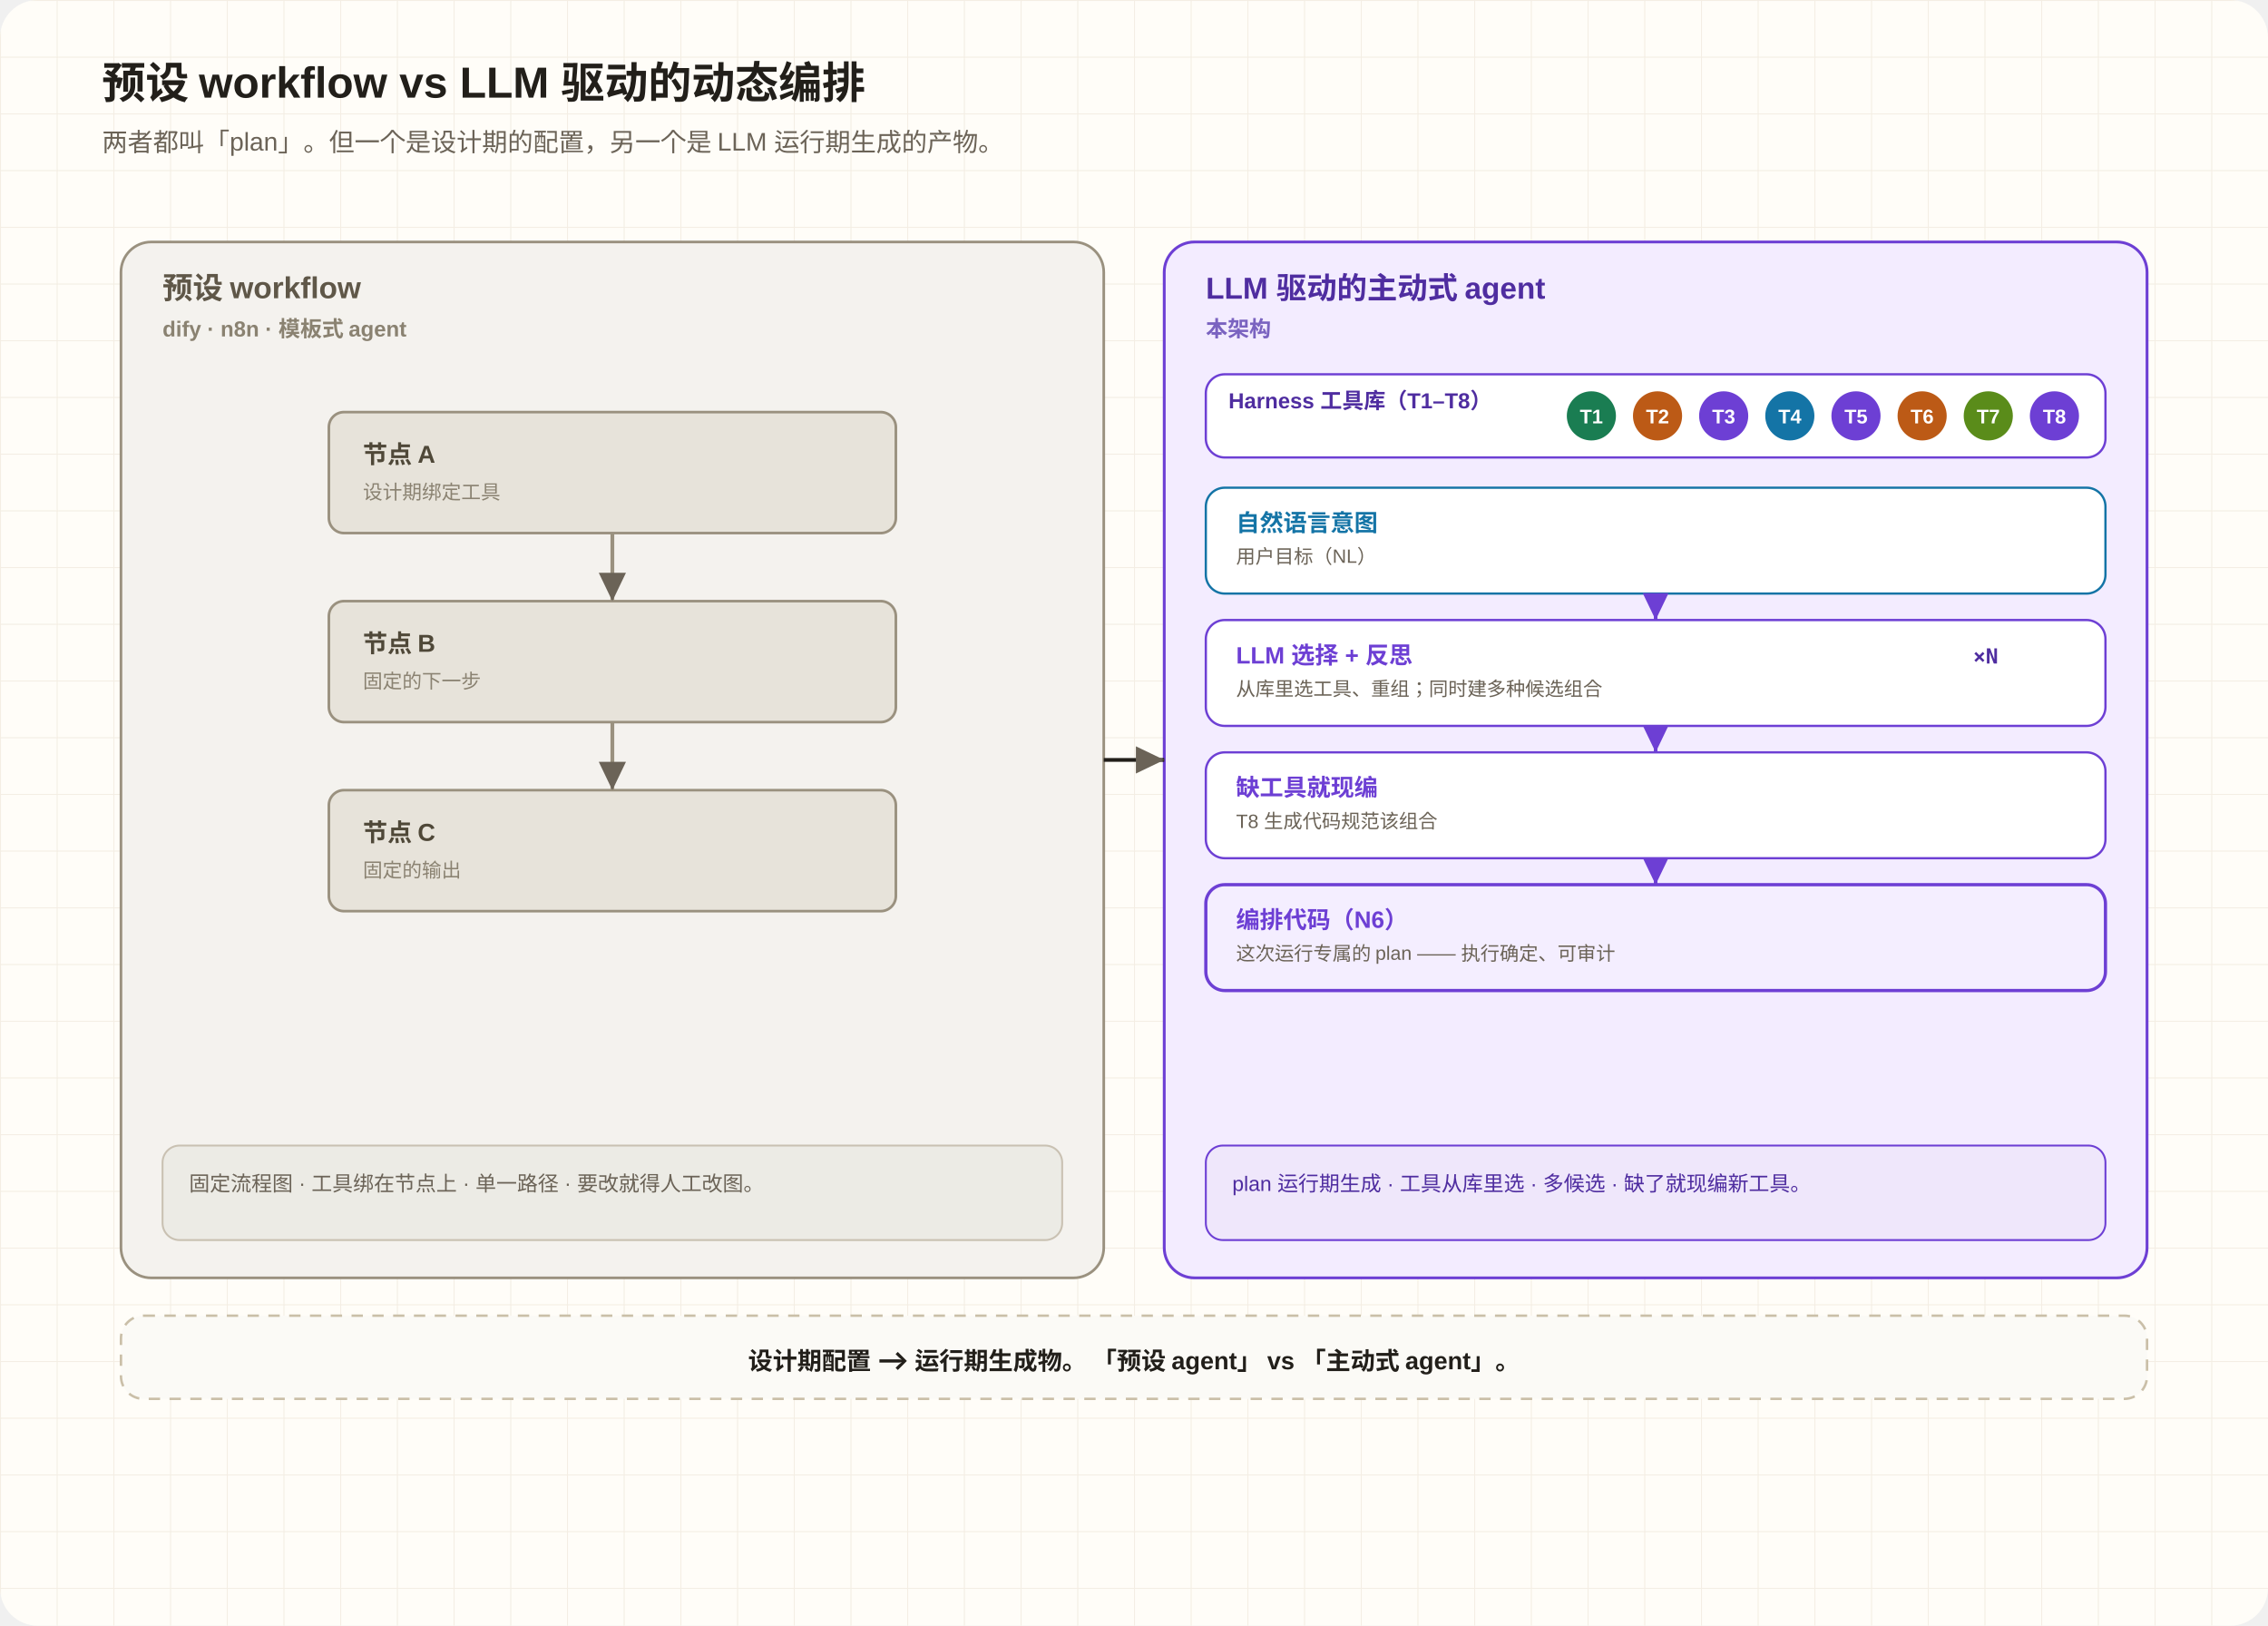
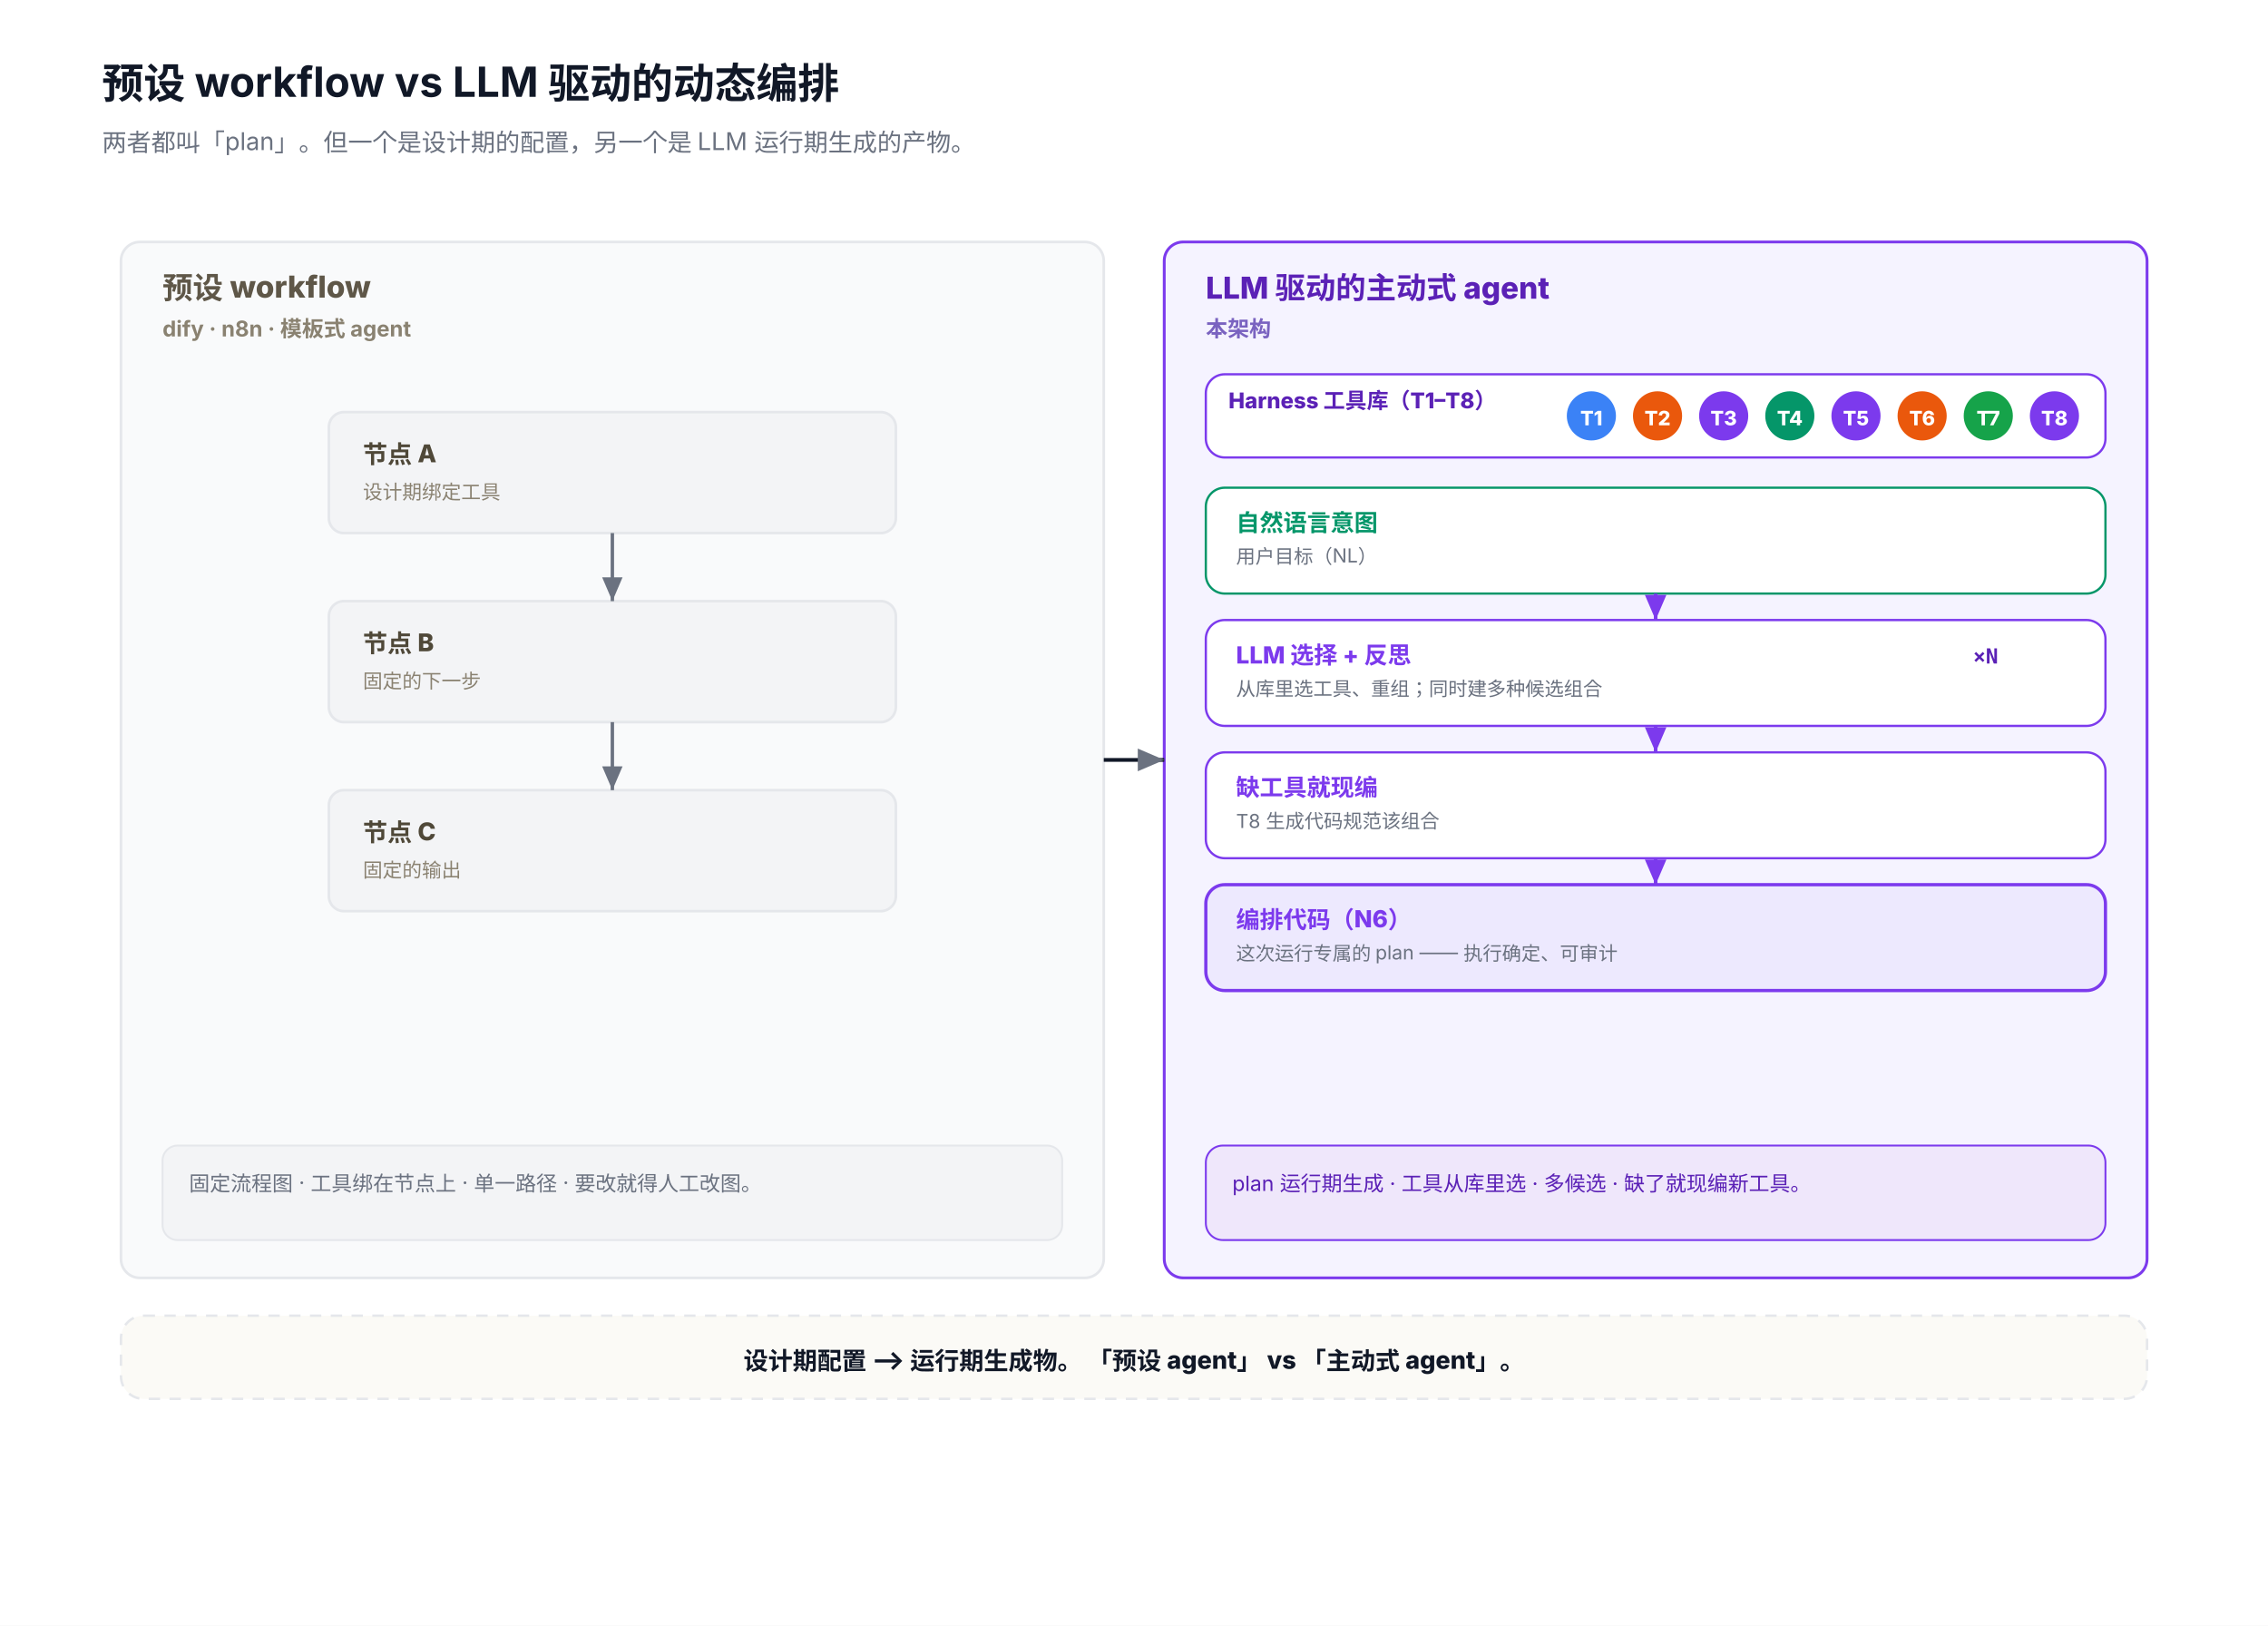
- <svg xmlns="http://www.w3.org/2000/svg" viewBox="0 0 1200 860" width="100%" font-family="-apple-system,BlinkMacSystemFont,'Segoe UI','PingFang SC','Microsoft YaHei',Arial,sans-serif">
+ <svg xmlns="http://www.w3.org/2000/svg" viewBox="0 0 1200 860" width="100%" font-family="'Inter','SF Pro Display',-apple-system,BlinkMacSystemFont,'Segoe UI','PingFang SC','Microsoft YaHei',Arial,sans-serif" text-rendering="geometricPrecision">
  <defs>
-     <pattern id="grid" width="30" height="30" patternUnits="userSpaceOnUse">
-       <path d="M30 0H0V30" fill="none" stroke="#efe8db" stroke-width="1" />
-     </pattern>
-     <filter id="sh" x="-12%" y="-12%" width="124%" height="124%">
-       <feDropShadow dx="0" dy="3" stdDeviation="4.5" flood-color="#3c2d14" flood-opacity=".11" />
+     <filter id="sh" x="-8%" y="-8%" width="116%" height="116%">
+       <feDropShadow dx="0" dy="1" stdDeviation="2" flood-color="#000000" flood-opacity=".05" />
    </filter>
-     <marker id="a" markerWidth="11" markerHeight="11" refX="7.5" refY="3.6" orient="auto">
-       <path d="M0,0 L7.5,3.6 L0,7.2 Z" fill="#6d3fd4" />
+     <marker id="a" markerWidth="10" markerHeight="10" refX="7" refY="3" orient="auto">
+       <path d="M0,0 L7,3 L0,6 Z" fill="#7C3AED" />
    </marker>
-     <marker id="g" markerWidth="11" markerHeight="11" refX="7.5" refY="3.6" orient="auto">
-       <path d="M0,0 L7.5,3.6 L0,7.2 Z" fill="#1a7d52" />
+     <marker id="g" markerWidth="10" markerHeight="10" refX="7" refY="3" orient="auto">
+       <path d="M0,0 L7,3 L0,6 Z" fill="#3B82F6" />
    </marker>
-     <marker id="o" markerWidth="11" markerHeight="11" refX="7.5" refY="3.6" orient="auto">
-       <path d="M0,0 L7.5,3.6 L0,7.2 Z" fill="#bc5a16" />
+     <marker id="o" markerWidth="10" markerHeight="10" refX="7" refY="3" orient="auto">
+       <path d="M0,0 L7,3 L0,6 Z" fill="#EA580C" />
    </marker>
-     <marker id="t" markerWidth="11" markerHeight="11" refX="7.5" refY="3.6" orient="auto">
-       <path d="M0,0 L7.5,3.6 L0,7.2 Z" fill="#1474a6" />
+     <marker id="t" markerWidth="10" markerHeight="10" refX="7" refY="3" orient="auto">
+       <path d="M0,0 L7,3 L0,6 Z" fill="#059669" />
    </marker>
-     <marker id="k" markerWidth="11" markerHeight="11" refX="7.5" refY="3.6" orient="auto">
-       <path d="M0,0 L7.5,3.6 L0,7.2 Z" fill="#6b6357" />
+     <marker id="k" markerWidth="10" markerHeight="10" refX="7" refY="3" orient="auto">
+       <path d="M0,0 L7,3 L0,6 Z" fill="#6B7280" />
    </marker>
  </defs>
-   <rect width="1200" height="860" rx="20" fill="#fffdf8" />
-   <rect width="1200" height="860" rx="20" fill="url(#grid)" opacity=".7" />
-   <text x="54" y="52" text-anchor="start" font-size="23" font-weight="800" fill="#221f1a">预设 workflow  vs  LLM 驱动的动态编排</text>
-   <text x="54" y="80" text-anchor="start" font-size="13.5" font-weight="400" fill="#6b6357">两者都叫「plan」。但一个是设计期的配置，另一个是 LLM 运行期生成的产物。</text>
-   <rect x="64" y="128" width="520" height="548" rx="16" fill="#f4f2ee" stroke="#9a917f" stroke-width="1.4" opacity="1" />
+   <rect width="1200" height="860" fill="#FFFFFF" />
+   <text x="54" y="52" text-anchor="start" font-size="22" font-weight="700" fill="#111827">预设 workflow  vs  LLM 驱动的动态编排</text>
+   <text x="54" y="80" text-anchor="start" font-size="13" font-weight="400" fill="#6B7280">两者都叫「plan」。但一个是设计期的配置，另一个是 LLM 运行期生成的产物。</text>
+   <rect x="64" y="128" width="520" height="548" rx="10" fill="#F9FAFB" stroke="#E5E7EB" stroke-width="1.4" opacity="1" />
  <text x="86" y="158" text-anchor="start" font-size="16" font-weight="800" fill="#5f5748">预设 workflow</text>
  <text x="86" y="178" text-anchor="start" font-size="11.5" font-weight="700" fill="#8a8271">dify · n8n · 模板式 agent</text>
-   <rect x="174" y="218" width="300" height="64" rx="8" fill="#e7e3da" stroke="#9a917f" stroke-width="1.4" opacity="1" />
+   <rect x="174" y="218" width="300" height="64" rx="8" fill="#F3F4F6" stroke="#E5E7EB" stroke-width="1.4" opacity="1" />
  <text x="192" y="245" text-anchor="start" font-size="13" font-weight="800" fill="#4f4838">节点 A</text>
  <text x="192" y="264" text-anchor="start" font-size="10.4" font-weight="400" fill="#8a8271">设计期绑定工具</text>
-   <rect x="174" y="318" width="300" height="64" rx="8" fill="#e7e3da" stroke="#9a917f" stroke-width="1.4" opacity="1" />
+   <rect x="174" y="318" width="300" height="64" rx="8" fill="#F3F4F6" stroke="#E5E7EB" stroke-width="1.4" opacity="1" />
  <text x="192" y="345" text-anchor="start" font-size="13" font-weight="800" fill="#4f4838">节点 B</text>
  <text x="192" y="364" text-anchor="start" font-size="10.4" font-weight="400" fill="#8a8271">固定的下一步</text>
-   <rect x="174" y="418" width="300" height="64" rx="8" fill="#e7e3da" stroke="#9a917f" stroke-width="1.4" opacity="1" />
+   <rect x="174" y="418" width="300" height="64" rx="8" fill="#F3F4F6" stroke="#E5E7EB" stroke-width="1.4" opacity="1" />
  <text x="192" y="445" text-anchor="start" font-size="13" font-weight="800" fill="#4f4838">节点 C</text>
  <text x="192" y="464" text-anchor="start" font-size="10.4" font-weight="400" fill="#8a8271">固定的输出</text>
-   <path d="M324 282 L324 318" fill="none" stroke="#9a917f" stroke-width="2" marker-end="url(#k)" />
-   <path d="M324 382 L324 418" fill="none" stroke="#9a917f" stroke-width="2" marker-end="url(#k)" />
-   <rect x="86" y="606" width="476" height="50" rx="9" fill="#ecebe5" stroke="#c9c1b2" stroke-width="1" opacity="1" />
-   <text x="100" y="630" text-anchor="start" font-size="11" font-weight="400" fill="#6b6357">固定流程图 · 工具绑在节点上 · 单一路径 · 要改就得人工改图。</text>
-   <rect x="616" y="128" width="520" height="548" rx="16" fill="#f3ecff" stroke="#6d3fd4" stroke-width="1.5" opacity="1" />
-   <text x="638" y="158" text-anchor="start" font-size="16" font-weight="800" fill="#4f2da0">LLM 驱动的主动式 agent</text>
+   <path d="M324 282 L324 318" fill="none" stroke="#6B7280" stroke-width="1.8" marker-end="url(#k)" />
+   <path d="M324 382 L324 418" fill="none" stroke="#6B7280" stroke-width="1.8" marker-end="url(#k)" />
+   <rect x="86" y="606" width="476" height="50" rx="8" fill="#F3F4F6" stroke="#E5E7EB" stroke-width="1" opacity="1" />
+   <text x="100" y="630" text-anchor="start" font-size="11" font-weight="400" fill="#6B7280">固定流程图 · 工具绑在节点上 · 单一路径 · 要改就得人工改图。</text>
+   <rect x="616" y="128" width="520" height="548" rx="10" fill="#F5F3FF" stroke="#7C3AED" stroke-width="1.5" opacity="1" />
+   <text x="638" y="158" text-anchor="start" font-size="16" font-weight="800" fill="#5B21B6">LLM 驱动的主动式 agent</text>
  <text x="638" y="178" text-anchor="start" font-size="11.5" font-weight="700" fill="#7a63c0">本架构</text>
-   <rect x="638" y="198" width="476" height="44" rx="10" fill="#fff" stroke="#6d3fd4" stroke-width="1.2" opacity="1" />
-   <text x="650" y="216" text-anchor="start" font-size="11.5" font-weight="800" fill="#4f2da0">Harness 工具库（T1–T8）</text>
-   <circle cx="842" cy="220" r="13" fill="#1a7d52" />
+   <rect x="638" y="198" width="476" height="44" rx="10" fill="#fff" stroke="#7C3AED" stroke-width="1.2" opacity="1" />
+   <text x="650" y="216" text-anchor="start" font-size="11.5" font-weight="800" fill="#5B21B6">Harness 工具库（T1–T8）</text>
+   <circle cx="842" cy="220" r="13" fill="#3B82F6" />
  <text x="842" y="221" text-anchor="middle" dominant-baseline="middle" font-size="10.5" font-weight="800" fill="#fff">T1</text>
-   <circle cx="877" cy="220" r="13" fill="#bc5a16" />
+   <circle cx="877" cy="220" r="13" fill="#EA580C" />
  <text x="877" y="221" text-anchor="middle" dominant-baseline="middle" font-size="10.5" font-weight="800" fill="#fff">T2</text>
-   <circle cx="912" cy="220" r="13" fill="#6d3fd4" />
+   <circle cx="912" cy="220" r="13" fill="#7C3AED" />
  <text x="912" y="221" text-anchor="middle" dominant-baseline="middle" font-size="10.5" font-weight="800" fill="#fff">T3</text>
-   <circle cx="947" cy="220" r="13" fill="#1474a6" />
+   <circle cx="947" cy="220" r="13" fill="#059669" />
  <text x="947" y="221" text-anchor="middle" dominant-baseline="middle" font-size="10.5" font-weight="800" fill="#fff">T4</text>
-   <circle cx="982" cy="220" r="13" fill="#6d3fd4" />
+   <circle cx="982" cy="220" r="13" fill="#7C3AED" />
  <text x="982" y="221" text-anchor="middle" dominant-baseline="middle" font-size="10.5" font-weight="800" fill="#fff">T5</text>
-   <circle cx="1017" cy="220" r="13" fill="#bc5a16" />
+   <circle cx="1017" cy="220" r="13" fill="#EA580C" />
  <text x="1017" y="221" text-anchor="middle" dominant-baseline="middle" font-size="10.5" font-weight="800" fill="#fff">T6</text>
-   <circle cx="1052" cy="220" r="13" fill="#5a8c1a" />
+   <circle cx="1052" cy="220" r="13" fill="#16A34A" />
  <text x="1052" y="221" text-anchor="middle" dominant-baseline="middle" font-size="10.5" font-weight="800" fill="#fff">T7</text>
-   <circle cx="1087" cy="220" r="13" fill="#6d3fd4" />
+   <circle cx="1087" cy="220" r="13" fill="#7C3AED" />
  <text x="1087" y="221" text-anchor="middle" dominant-baseline="middle" font-size="10.5" font-weight="800" fill="#fff">T8</text>
-   <rect x="638" y="258" width="476" height="56" rx="10" fill="#fff" stroke="#1474a6" stroke-width="1.2" opacity="1" />
-   <text x="654" y="281" text-anchor="start" font-size="12.5" font-weight="800" fill="#1474a6">自然语言意图</text>
-   <text x="654" y="298" text-anchor="start" font-size="10.2" font-weight="400" fill="#6b6357">用户目标（NL）</text>
-   <rect x="638" y="328" width="476" height="56" rx="10" fill="#fff" stroke="#6d3fd4" stroke-width="1.2" opacity="1" />
-   <text x="654" y="351" text-anchor="start" font-size="12.5" font-weight="800" fill="#6d3fd4">LLM 选择 + 反思</text>
-   <text x="654" y="368" text-anchor="start" font-size="10.2" font-weight="400" fill="#6b6357">从库里选工具、重组；同时建多种候选组合</text>
-   <rect x="638" y="398" width="476" height="56" rx="10" fill="#fff" stroke="#6d3fd4" stroke-width="1.2" opacity="1" />
-   <text x="654" y="421" text-anchor="start" font-size="12.5" font-weight="800" fill="#6d3fd4">缺工具就现编</text>
-   <text x="654" y="438" text-anchor="start" font-size="10.2" font-weight="400" fill="#6b6357">T8 生成代码规范该组合</text>
-   <rect x="638" y="468" width="476" height="56" rx="10" fill="#f4eeff" stroke="#6d3fd4" stroke-width="1.7" opacity="1" />
-   <text x="654" y="491" text-anchor="start" font-size="12.5" font-weight="800" fill="#6d3fd4">编排代码（N6）</text>
-   <text x="654" y="508" text-anchor="start" font-size="10.2" font-weight="400" fill="#6b6357">这次运行专属的 plan —— 执行确定、可审计</text>
-   <path d="M876 314 L876 328" fill="none" stroke="#6d3fd4" stroke-width="1.9" marker-end="url(#a)" />
-   <path d="M876 384 L876 398" fill="none" stroke="#6d3fd4" stroke-width="1.9" marker-end="url(#a)" />
-   <path d="M876 454 L876 468" fill="none" stroke="#6d3fd4" stroke-width="1.9" marker-end="url(#a)" />
-   <text x="1044" y="351" text-anchor="start" font-size="11" font-weight="800" fill="#4f2da0" font-family="ui-monospace,Menlo,monospace">×N</text>
-   <rect x="638" y="606" width="476" height="50" rx="9" fill="#efe7fb" stroke="#6d3fd4" stroke-width="1" opacity="1" />
-   <text x="652" y="630" text-anchor="start" font-size="11" font-weight="400" fill="#4f2da0">plan 运行期生成 · 工具从库里选 · 多候选 · 缺了就现编新工具。</text>
-   <path d="M584 402 L616 402" fill="none" stroke="#221f1a" stroke-width="2" marker-end="url(#k)" />
-   <rect x="64" y="696" width="1072" height="44" rx="12" fill="#fbfaf6" stroke="#cabfa8" stroke-width="1.3" stroke-dasharray="6 5" opacity="1" />
-   <text x="600" y="720" text-anchor="middle" dominant-baseline="middle" font-size="13" font-weight="800" fill="#221f1a">设计期配置  ⟶  运行期生成物。  「预设 agent」 vs 「主动式 agent」。</text>
+   <rect x="638" y="258" width="476" height="56" rx="10" fill="#fff" stroke="#059669" stroke-width="1.2" opacity="1" />
+   <text x="654" y="281" text-anchor="start" font-size="12.5" font-weight="800" fill="#059669">自然语言意图</text>
+   <text x="654" y="298" text-anchor="start" font-size="10.2" font-weight="400" fill="#6B7280">用户目标（NL）</text>
+   <rect x="638" y="328" width="476" height="56" rx="10" fill="#fff" stroke="#7C3AED" stroke-width="1.2" opacity="1" />
+   <text x="654" y="351" text-anchor="start" font-size="12.5" font-weight="800" fill="#7C3AED">LLM 选择 + 反思</text>
+   <text x="654" y="368" text-anchor="start" font-size="10.2" font-weight="400" fill="#6B7280">从库里选工具、重组；同时建多种候选组合</text>
+   <rect x="638" y="398" width="476" height="56" rx="10" fill="#fff" stroke="#7C3AED" stroke-width="1.2" opacity="1" />
+   <text x="654" y="421" text-anchor="start" font-size="12.5" font-weight="800" fill="#7C3AED">缺工具就现编</text>
+   <text x="654" y="438" text-anchor="start" font-size="10.2" font-weight="400" fill="#6B7280">T8 生成代码规范该组合</text>
+   <rect x="638" y="468" width="476" height="56" rx="10" fill="#EDE9FE" stroke="#7C3AED" stroke-width="1.7" opacity="1" />
+   <text x="654" y="491" text-anchor="start" font-size="12.5" font-weight="800" fill="#7C3AED">编排代码（N6）</text>
+   <text x="654" y="508" text-anchor="start" font-size="10.2" font-weight="400" fill="#6B7280">这次运行专属的 plan —— 执行确定、可审计</text>
+   <path d="M876 314 L876 328" fill="none" stroke="#7C3AED" stroke-width="1.9" marker-end="url(#a)" />
+   <path d="M876 384 L876 398" fill="none" stroke="#7C3AED" stroke-width="1.9" marker-end="url(#a)" />
+   <path d="M876 454 L876 468" fill="none" stroke="#7C3AED" stroke-width="1.9" marker-end="url(#a)" />
+   <text x="1044" y="351" text-anchor="start" font-size="11" font-weight="800" fill="#5B21B6" font-family="ui-monospace,Menlo,monospace">×N</text>
+   <rect x="638" y="606" width="476" height="50" rx="9" fill="#efe7fb" stroke="#7C3AED" stroke-width="1" opacity="1" />
+   <text x="652" y="630" text-anchor="start" font-size="11" font-weight="400" fill="#5B21B6">plan 运行期生成 · 工具从库里选 · 多候选 · 缺了就现编新工具。</text>
+   <path d="M584 402 L616 402" fill="none" stroke="#111827" stroke-width="2" marker-end="url(#k)" />
+   <rect x="64" y="696" width="1072" height="44" rx="12" fill="#fbfaf6" stroke="#E5E7EB" stroke-width="1.3" stroke-dasharray="6 5" opacity="1" />
+   <text x="600" y="720" text-anchor="middle" dominant-baseline="middle" font-size="13" font-weight="800" fill="#111827">设计期配置  ⟶  运行期生成物。  「预设 agent」 vs 「主动式 agent」。</text>
</svg>
